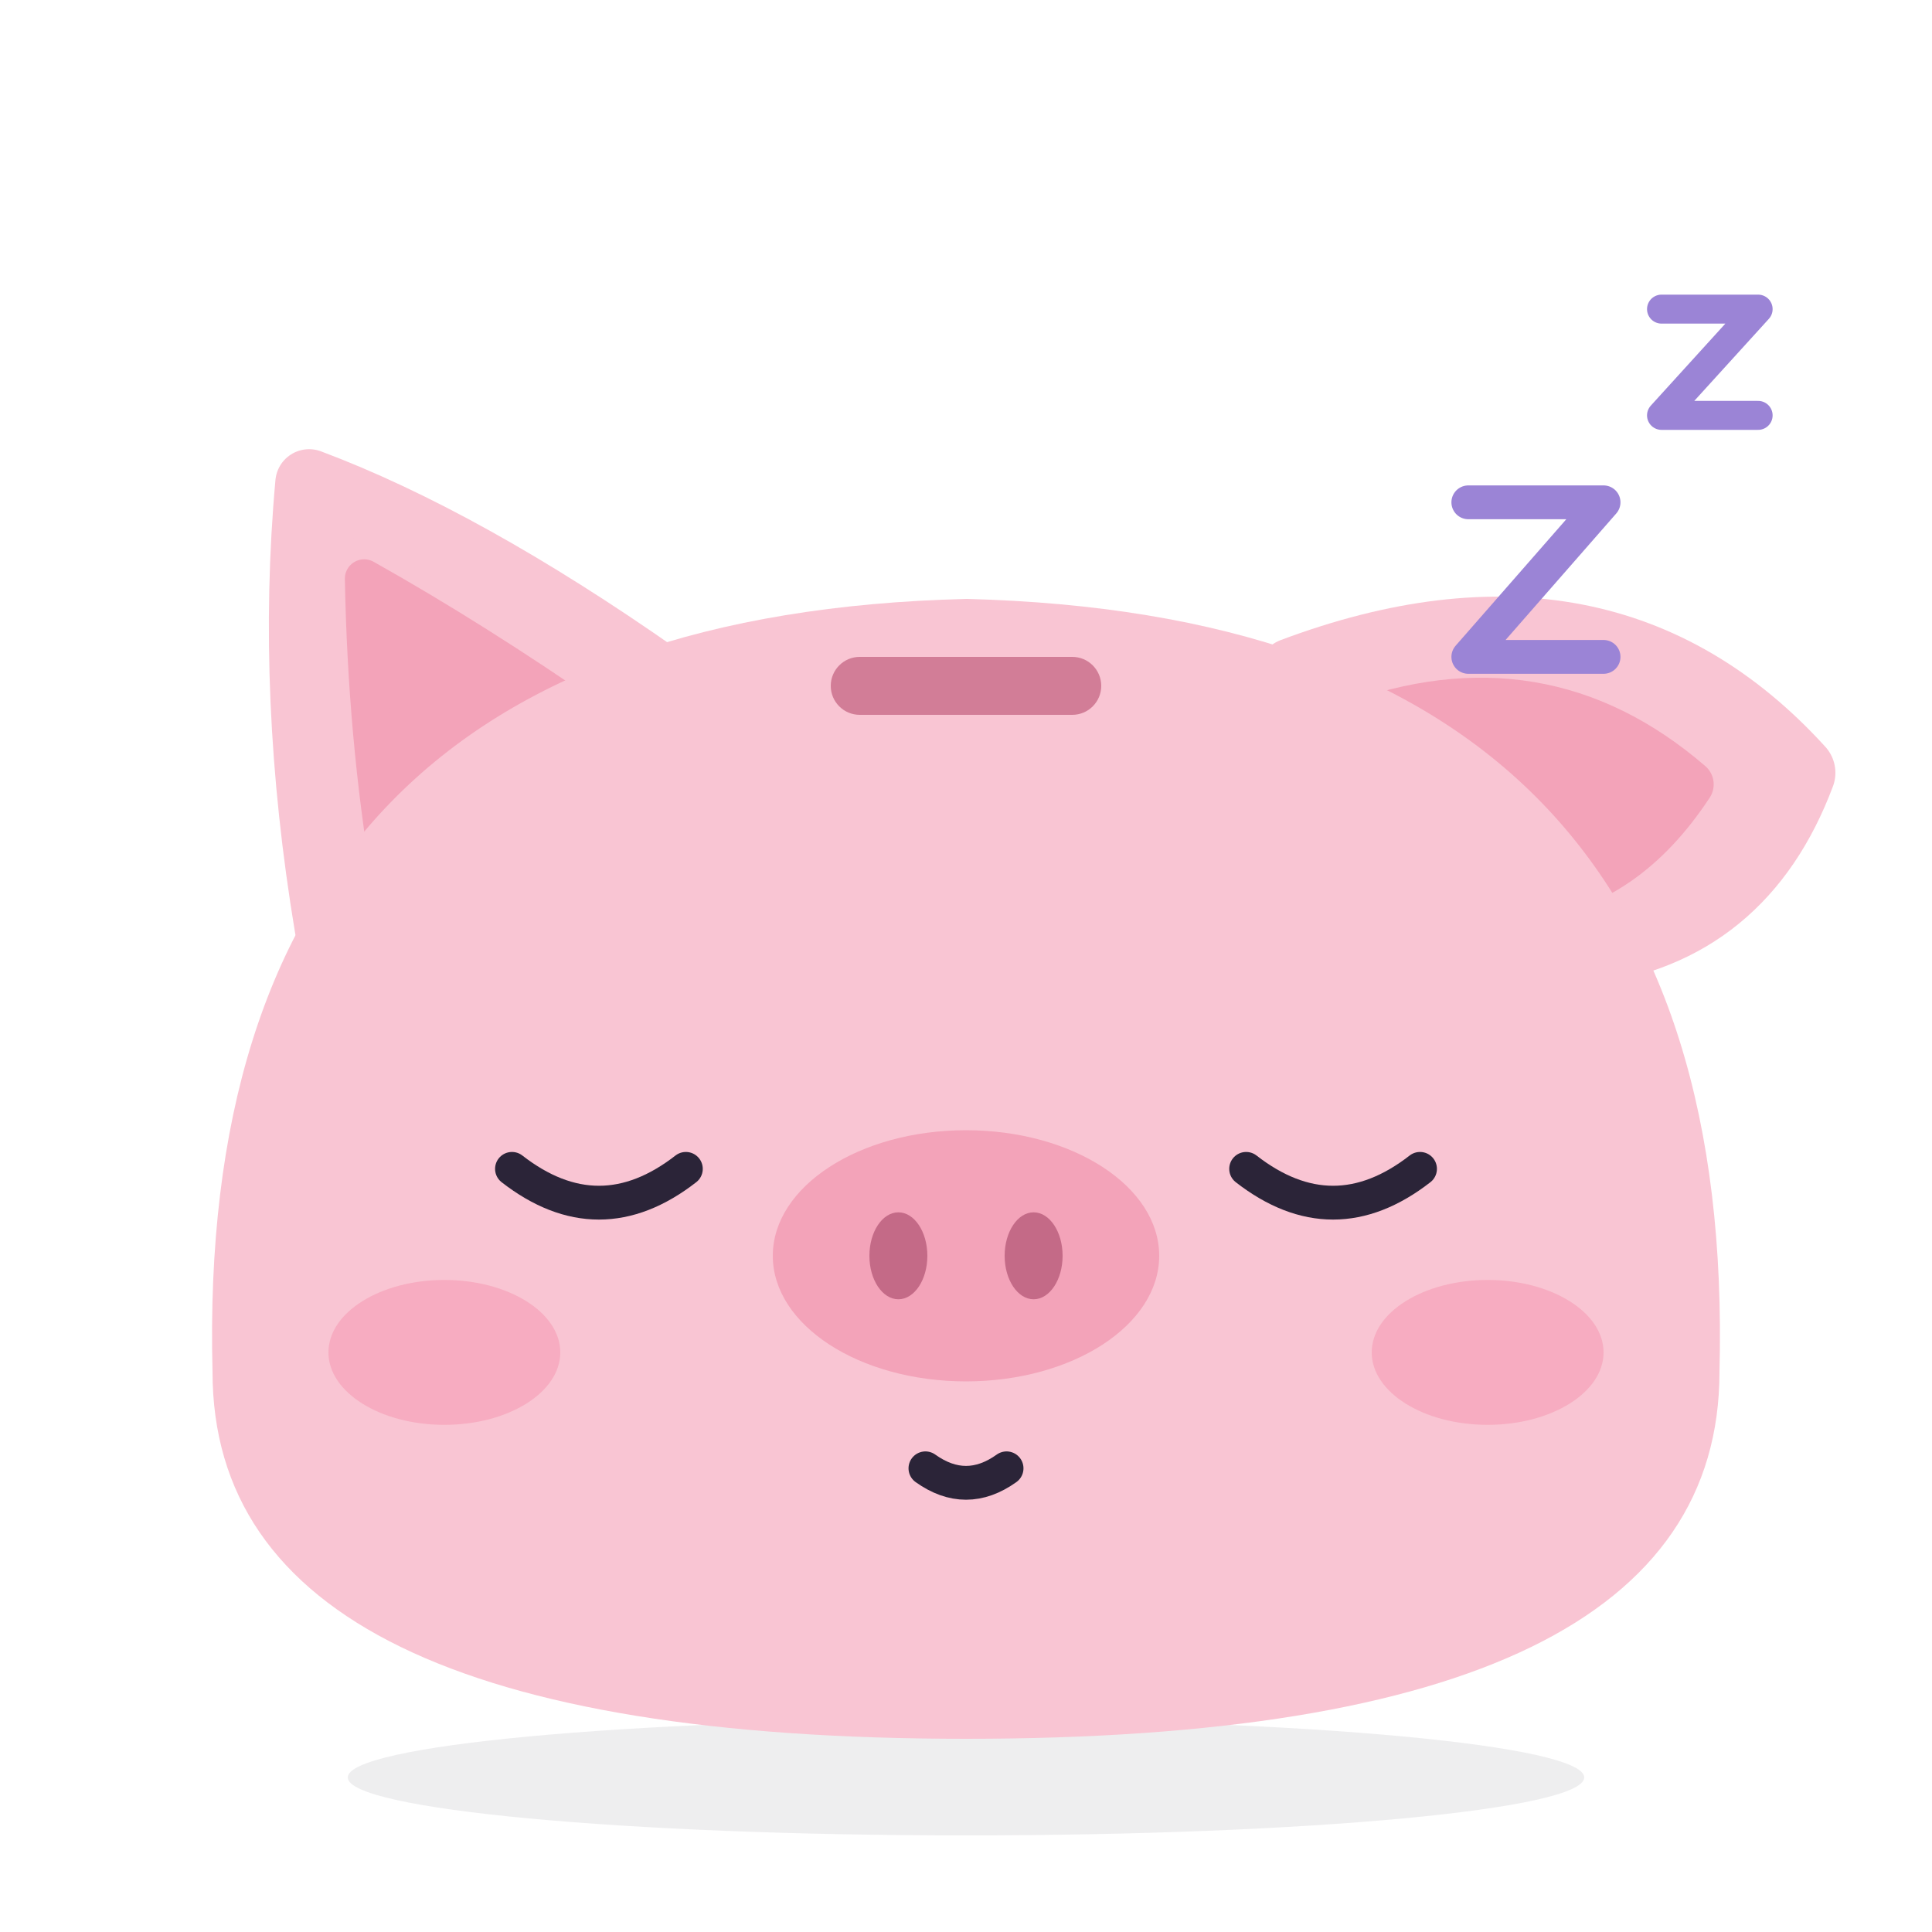
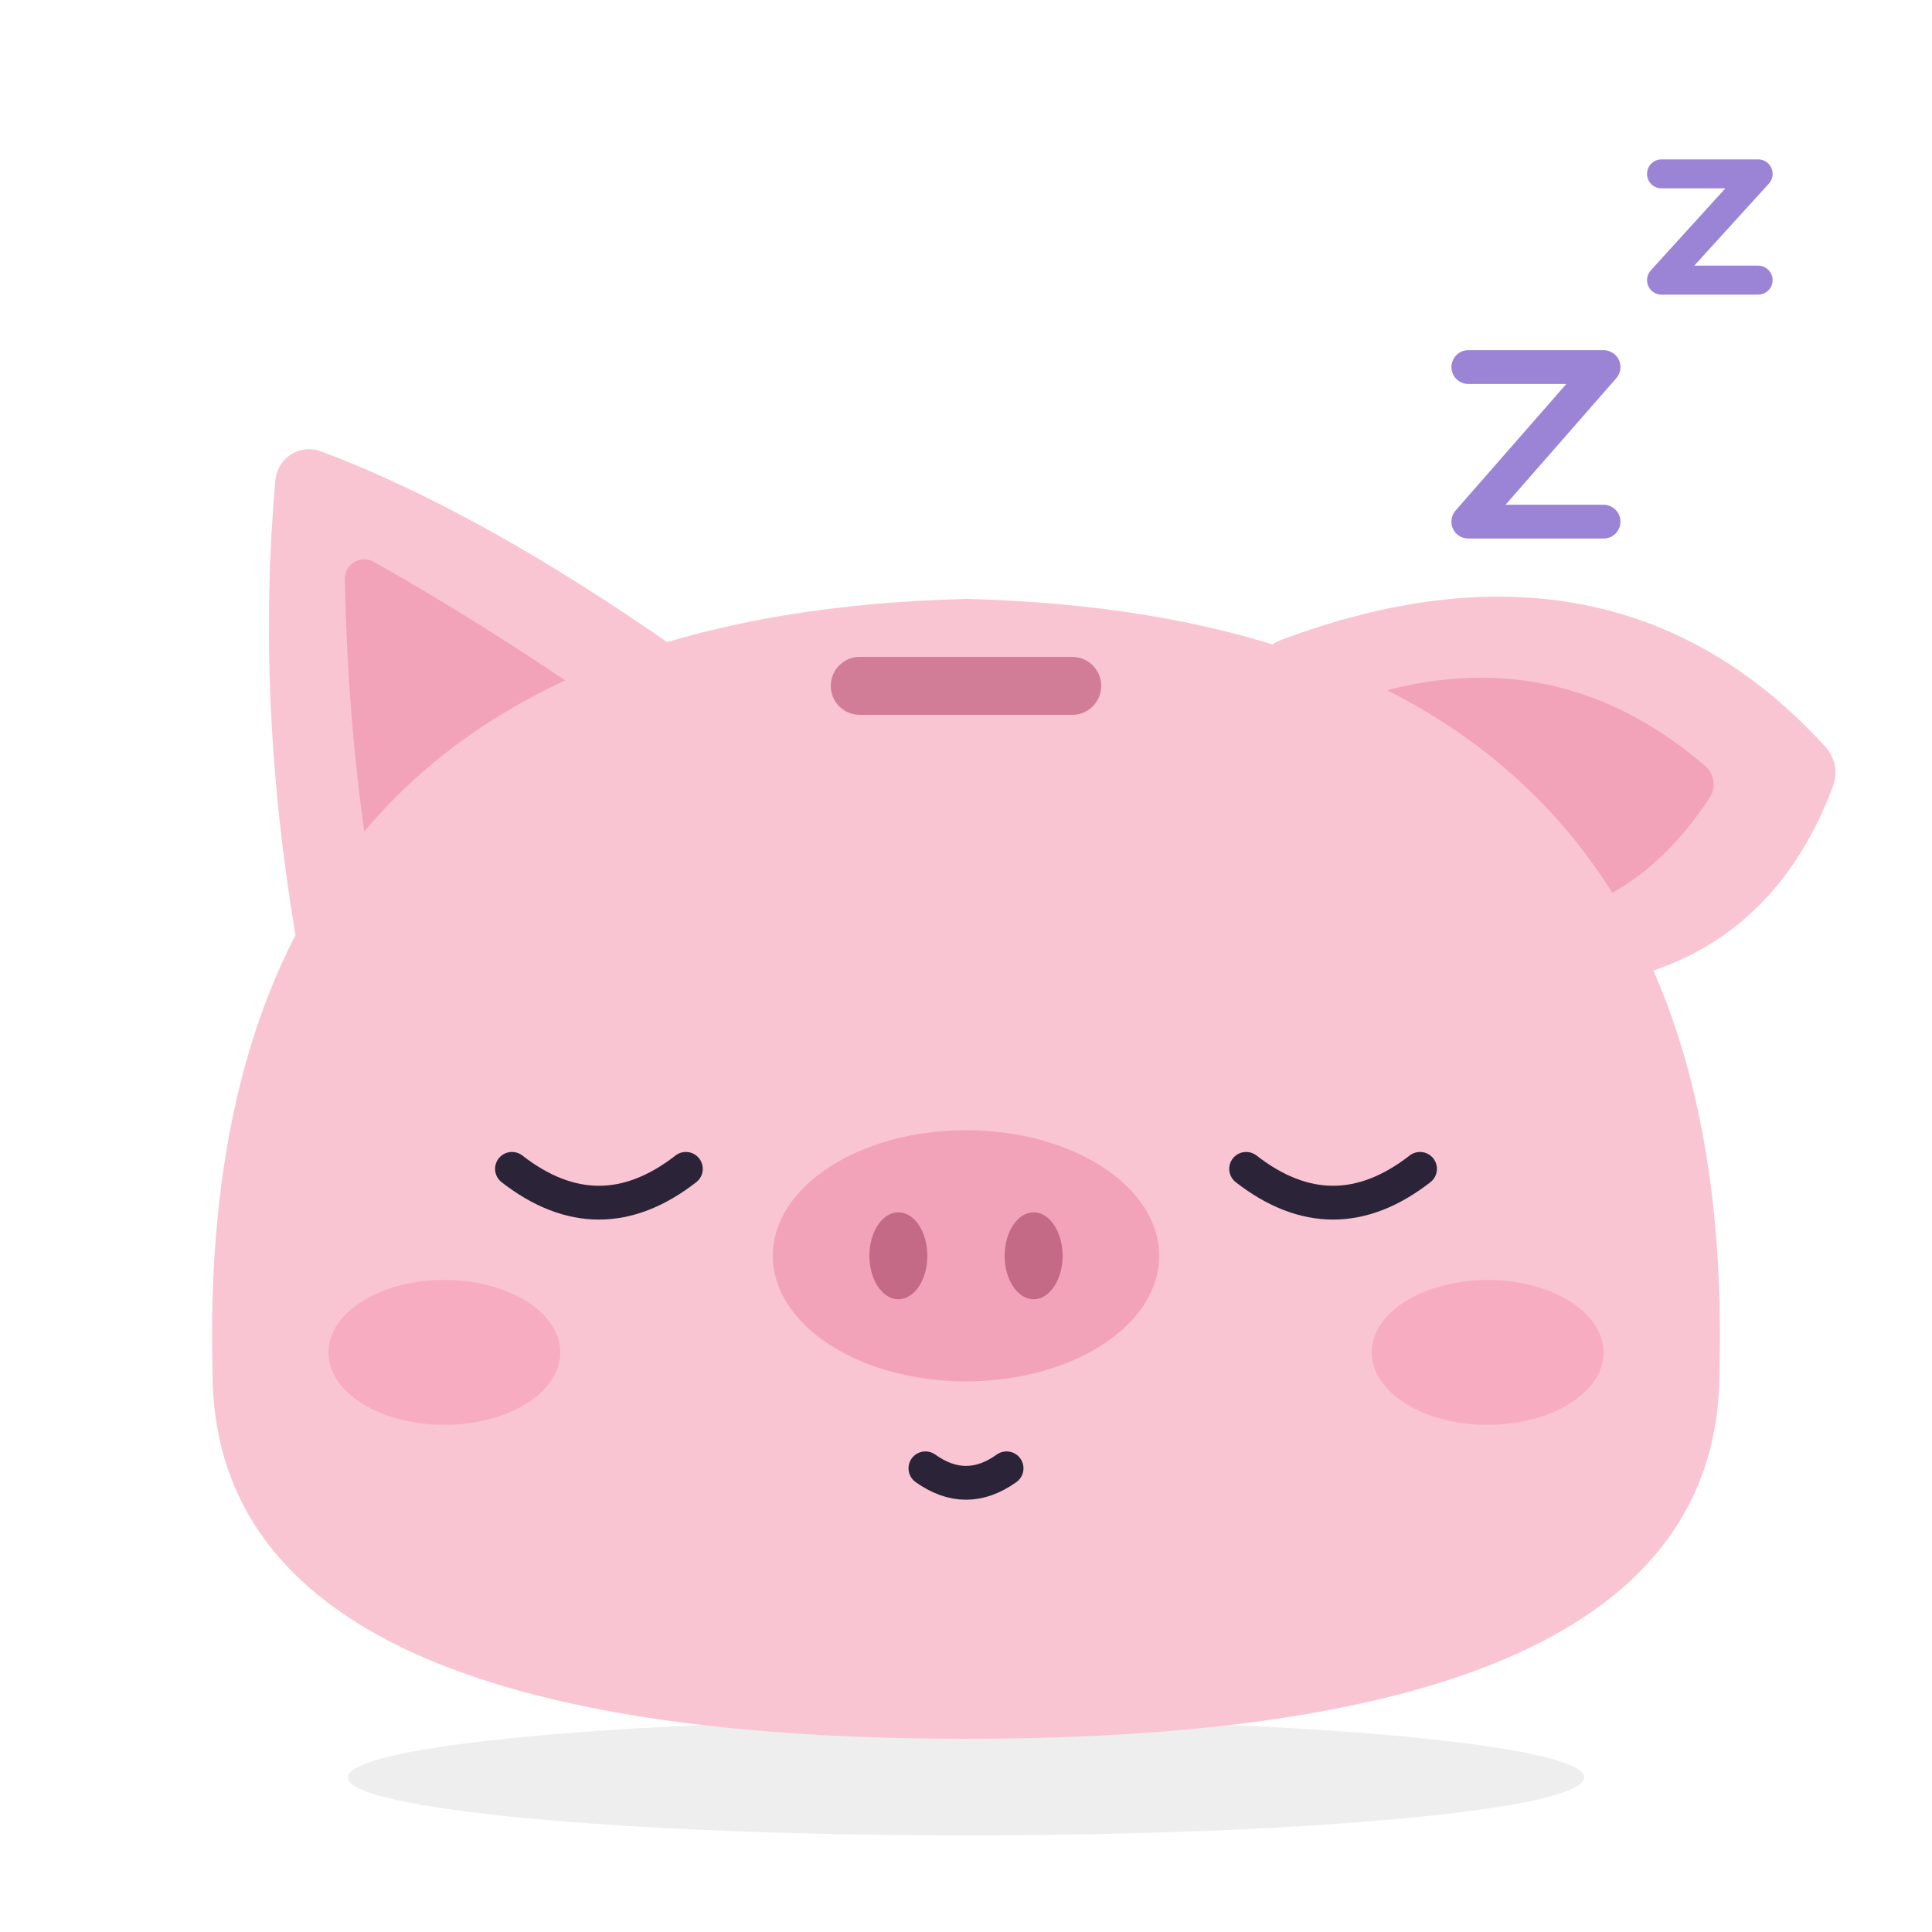
<svg xmlns="http://www.w3.org/2000/svg" viewBox="0 0 200 200" width="200" height="200">
  <ellipse cx="100" cy="184" rx="64" ry="6" fill="#2B2438" opacity="0.08" />
  <path d="M34.0 96.0 Q30.0 72.0 32.0 50.0 Q48.0 56.0 68.0 70.0 Z" fill="#F9C5D3" stroke="#F9C5D3" stroke-width="7" stroke-linejoin="round" />
  <path d="M40.5 91.1 Q38.0 76.2 37.7 59.9 Q49.1 66.3 61.5 74.9 Z" fill="#F3A3B9" stroke="#F3A3B9" stroke-width="4" stroke-linejoin="round" />
  <g transform="translate(200 0) scale(-1 1)">
    <path d="M36.0 98.0 Q20.0 96.0 14.0 80.0 Q34.0 58.0 66.0 70.0 Z" fill="#F9C5D3" stroke="#F9C5D3" stroke-width="8" stroke-linejoin="round" />
    <path d="M41.7 92.7 Q31.8 91.4 25.1 81.2 Q40.5 67.9 60.3 75.3 Z" fill="#F3A3B9" stroke="#F3A3B9" stroke-width="5" stroke-linejoin="round" />
  </g>
  <path d="M22 142 Q20 64 100 62 Q180 64 178 142 Q178 180 100 180 Q22 180 22 142 Z" fill="#F9C5D3" />
  <rect x="86" y="68" width="28" height="6" rx="3" fill="#D27D97" />
  <ellipse cx="46" cy="140" rx="12" ry="7.5" fill="#F48FAA" opacity="0.45" />
  <ellipse cx="154" cy="140" rx="12" ry="7.5" fill="#F48FAA" opacity="0.45" />
  <path d="M53 121 Q62 128 71 121" stroke="#2B2438" stroke-width="3.5" stroke-linecap="round" fill="none" />
  <path d="M129 121 Q138 128 147 121" stroke="#2B2438" stroke-width="3.5" stroke-linecap="round" fill="none" />
  <ellipse cx="100" cy="130" rx="20" ry="13" fill="#F3A3B9" />
  <ellipse cx="93" cy="130" rx="3" ry="4.5" fill="#C46A87" />
  <ellipse cx="107" cy="130" rx="3" ry="4.5" fill="#C46A87" />
  <path d="M95.8 152 Q100 155 104.2 152" stroke="#2B2438" stroke-width="3.5" stroke-linecap="round" fill="none" />
-   <path d="M152 52 H166 L152 68 H166" stroke="#9B84D6" stroke-width="3.5" stroke-linecap="round" stroke-linejoin="round" fill="none" />
-   <path d="M172 32 H182 L172 43 H182" stroke="#9B84D6" stroke-width="3" stroke-linecap="round" stroke-linejoin="round" fill="none" />
+   <path d="M152 38 H166 L152 54 H166" stroke="#9B84D6" stroke-width="3.5" stroke-linecap="round" stroke-linejoin="round" fill="none" />
+   <path d="M172 18 H182 L172 29 H182" stroke="#9B84D6" stroke-width="3" stroke-linecap="round" stroke-linejoin="round" fill="none" />
</svg>
